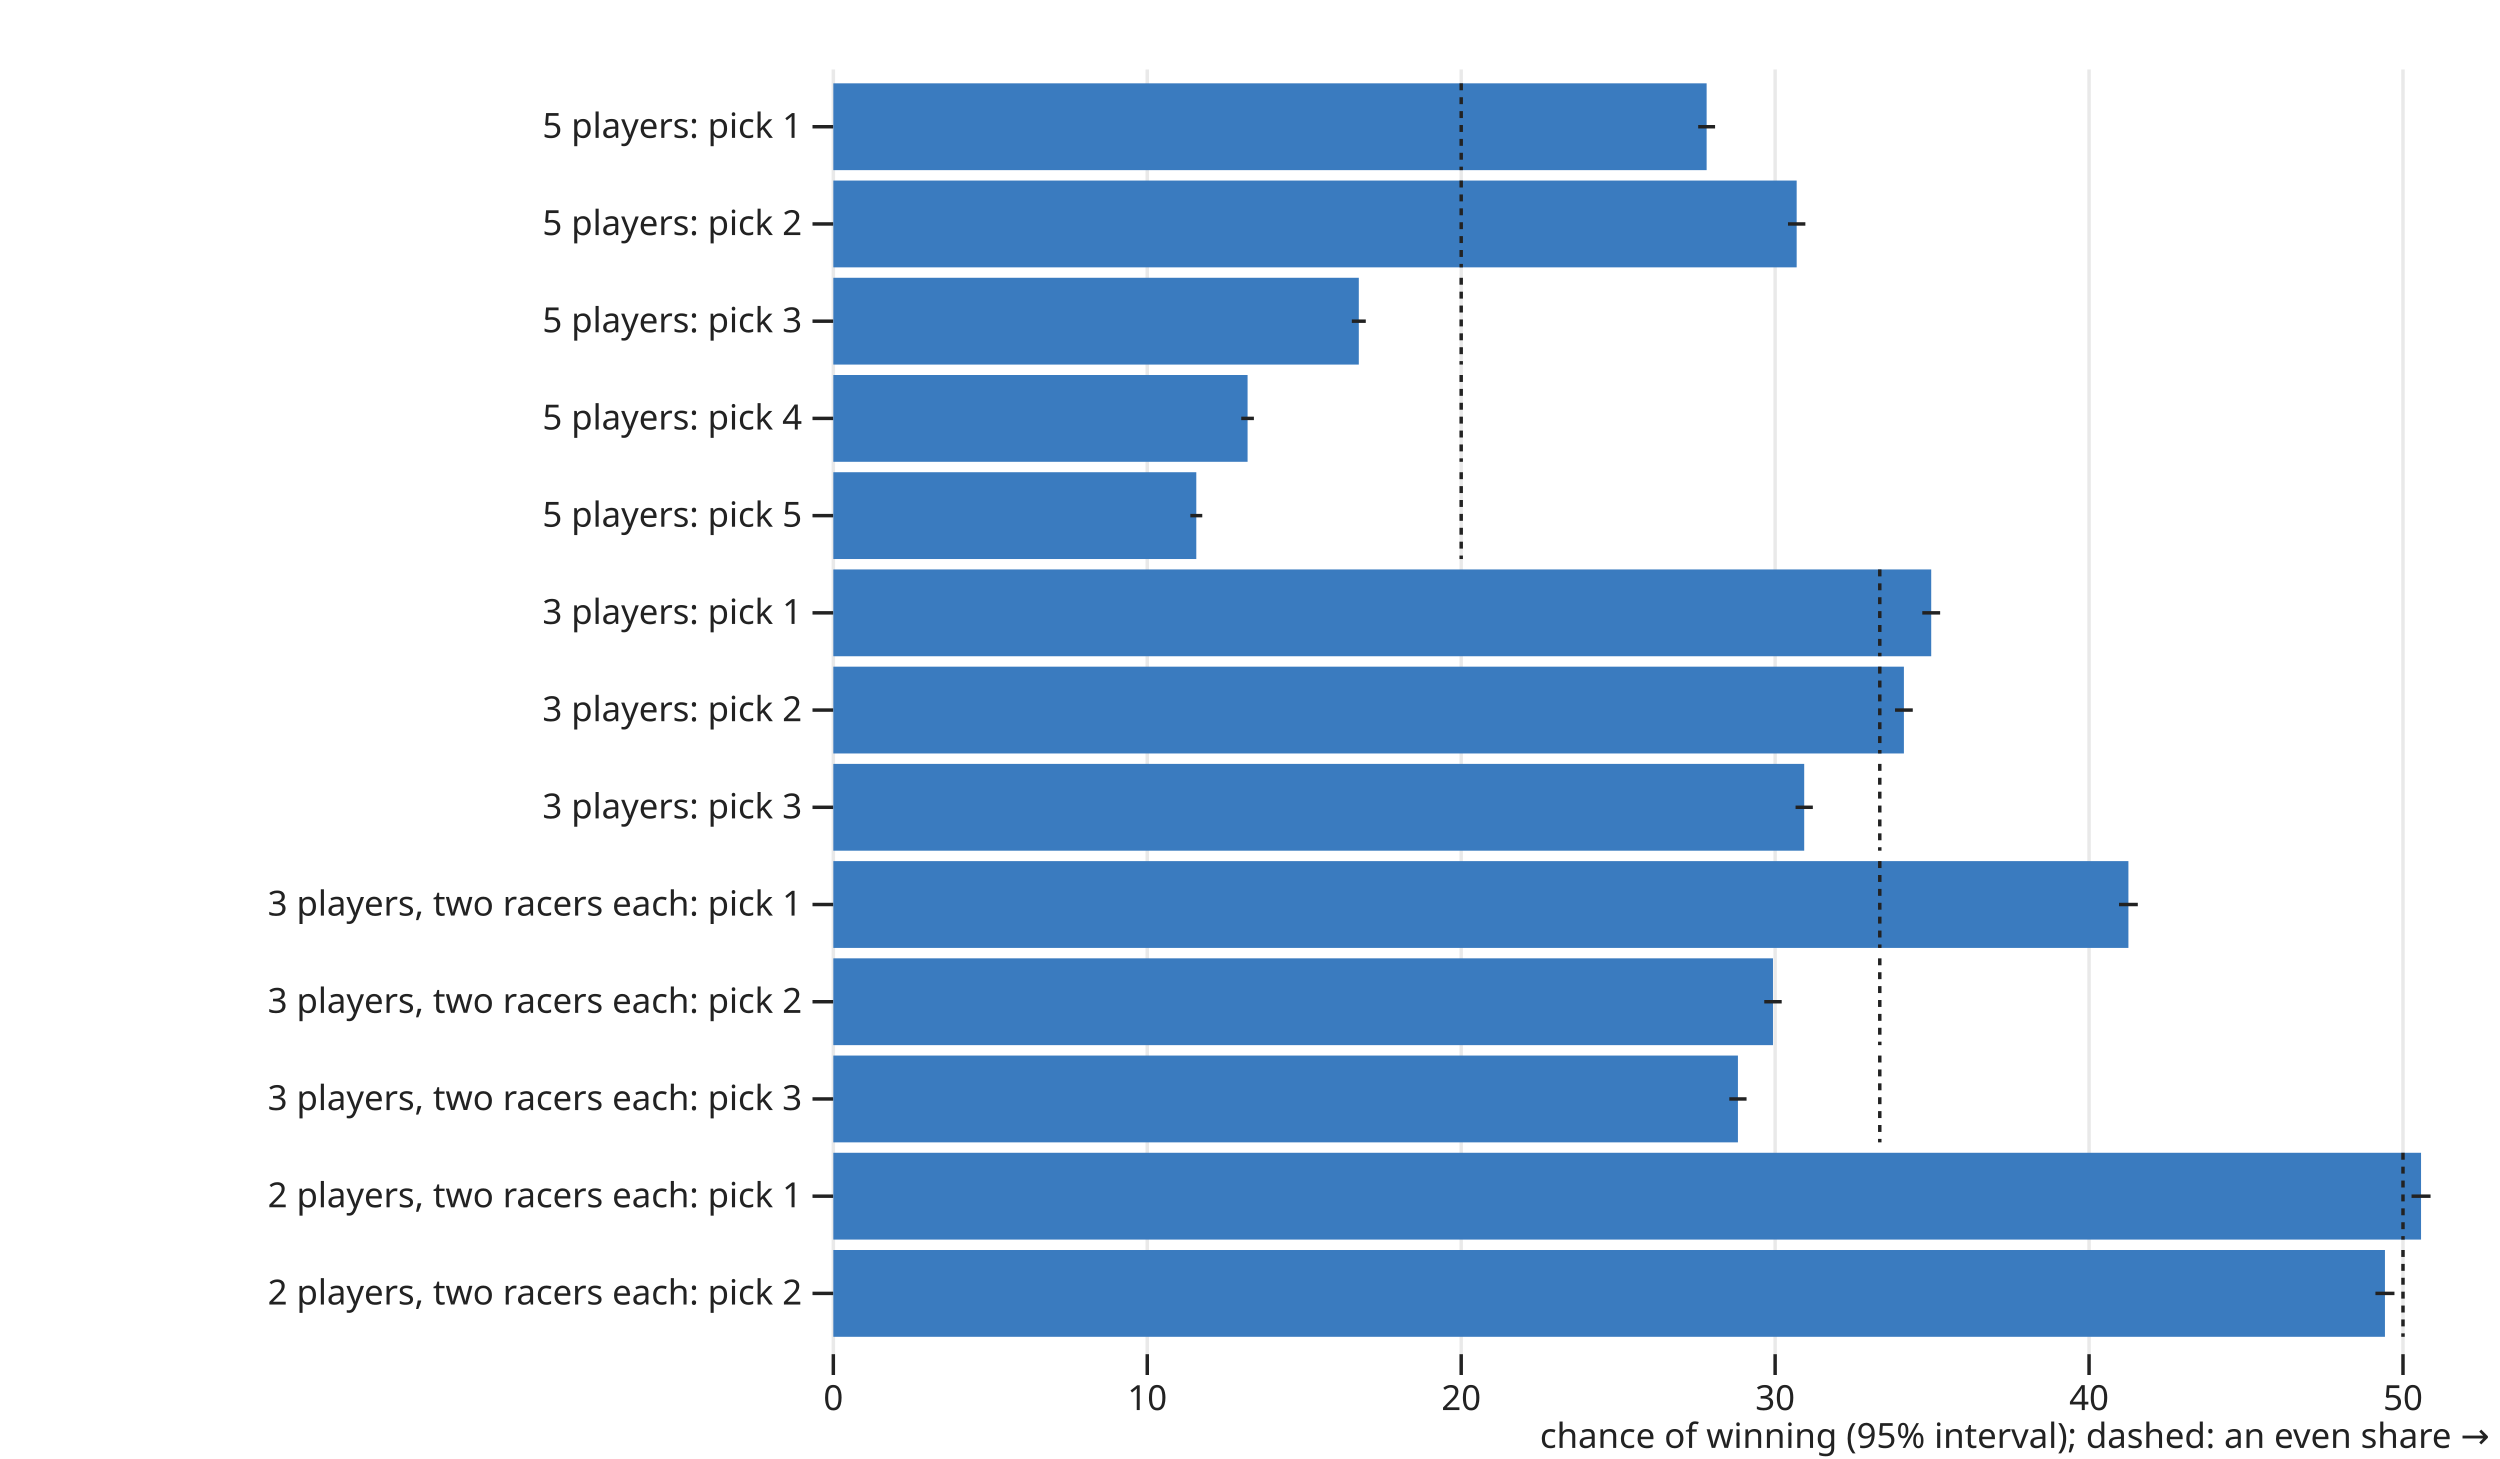
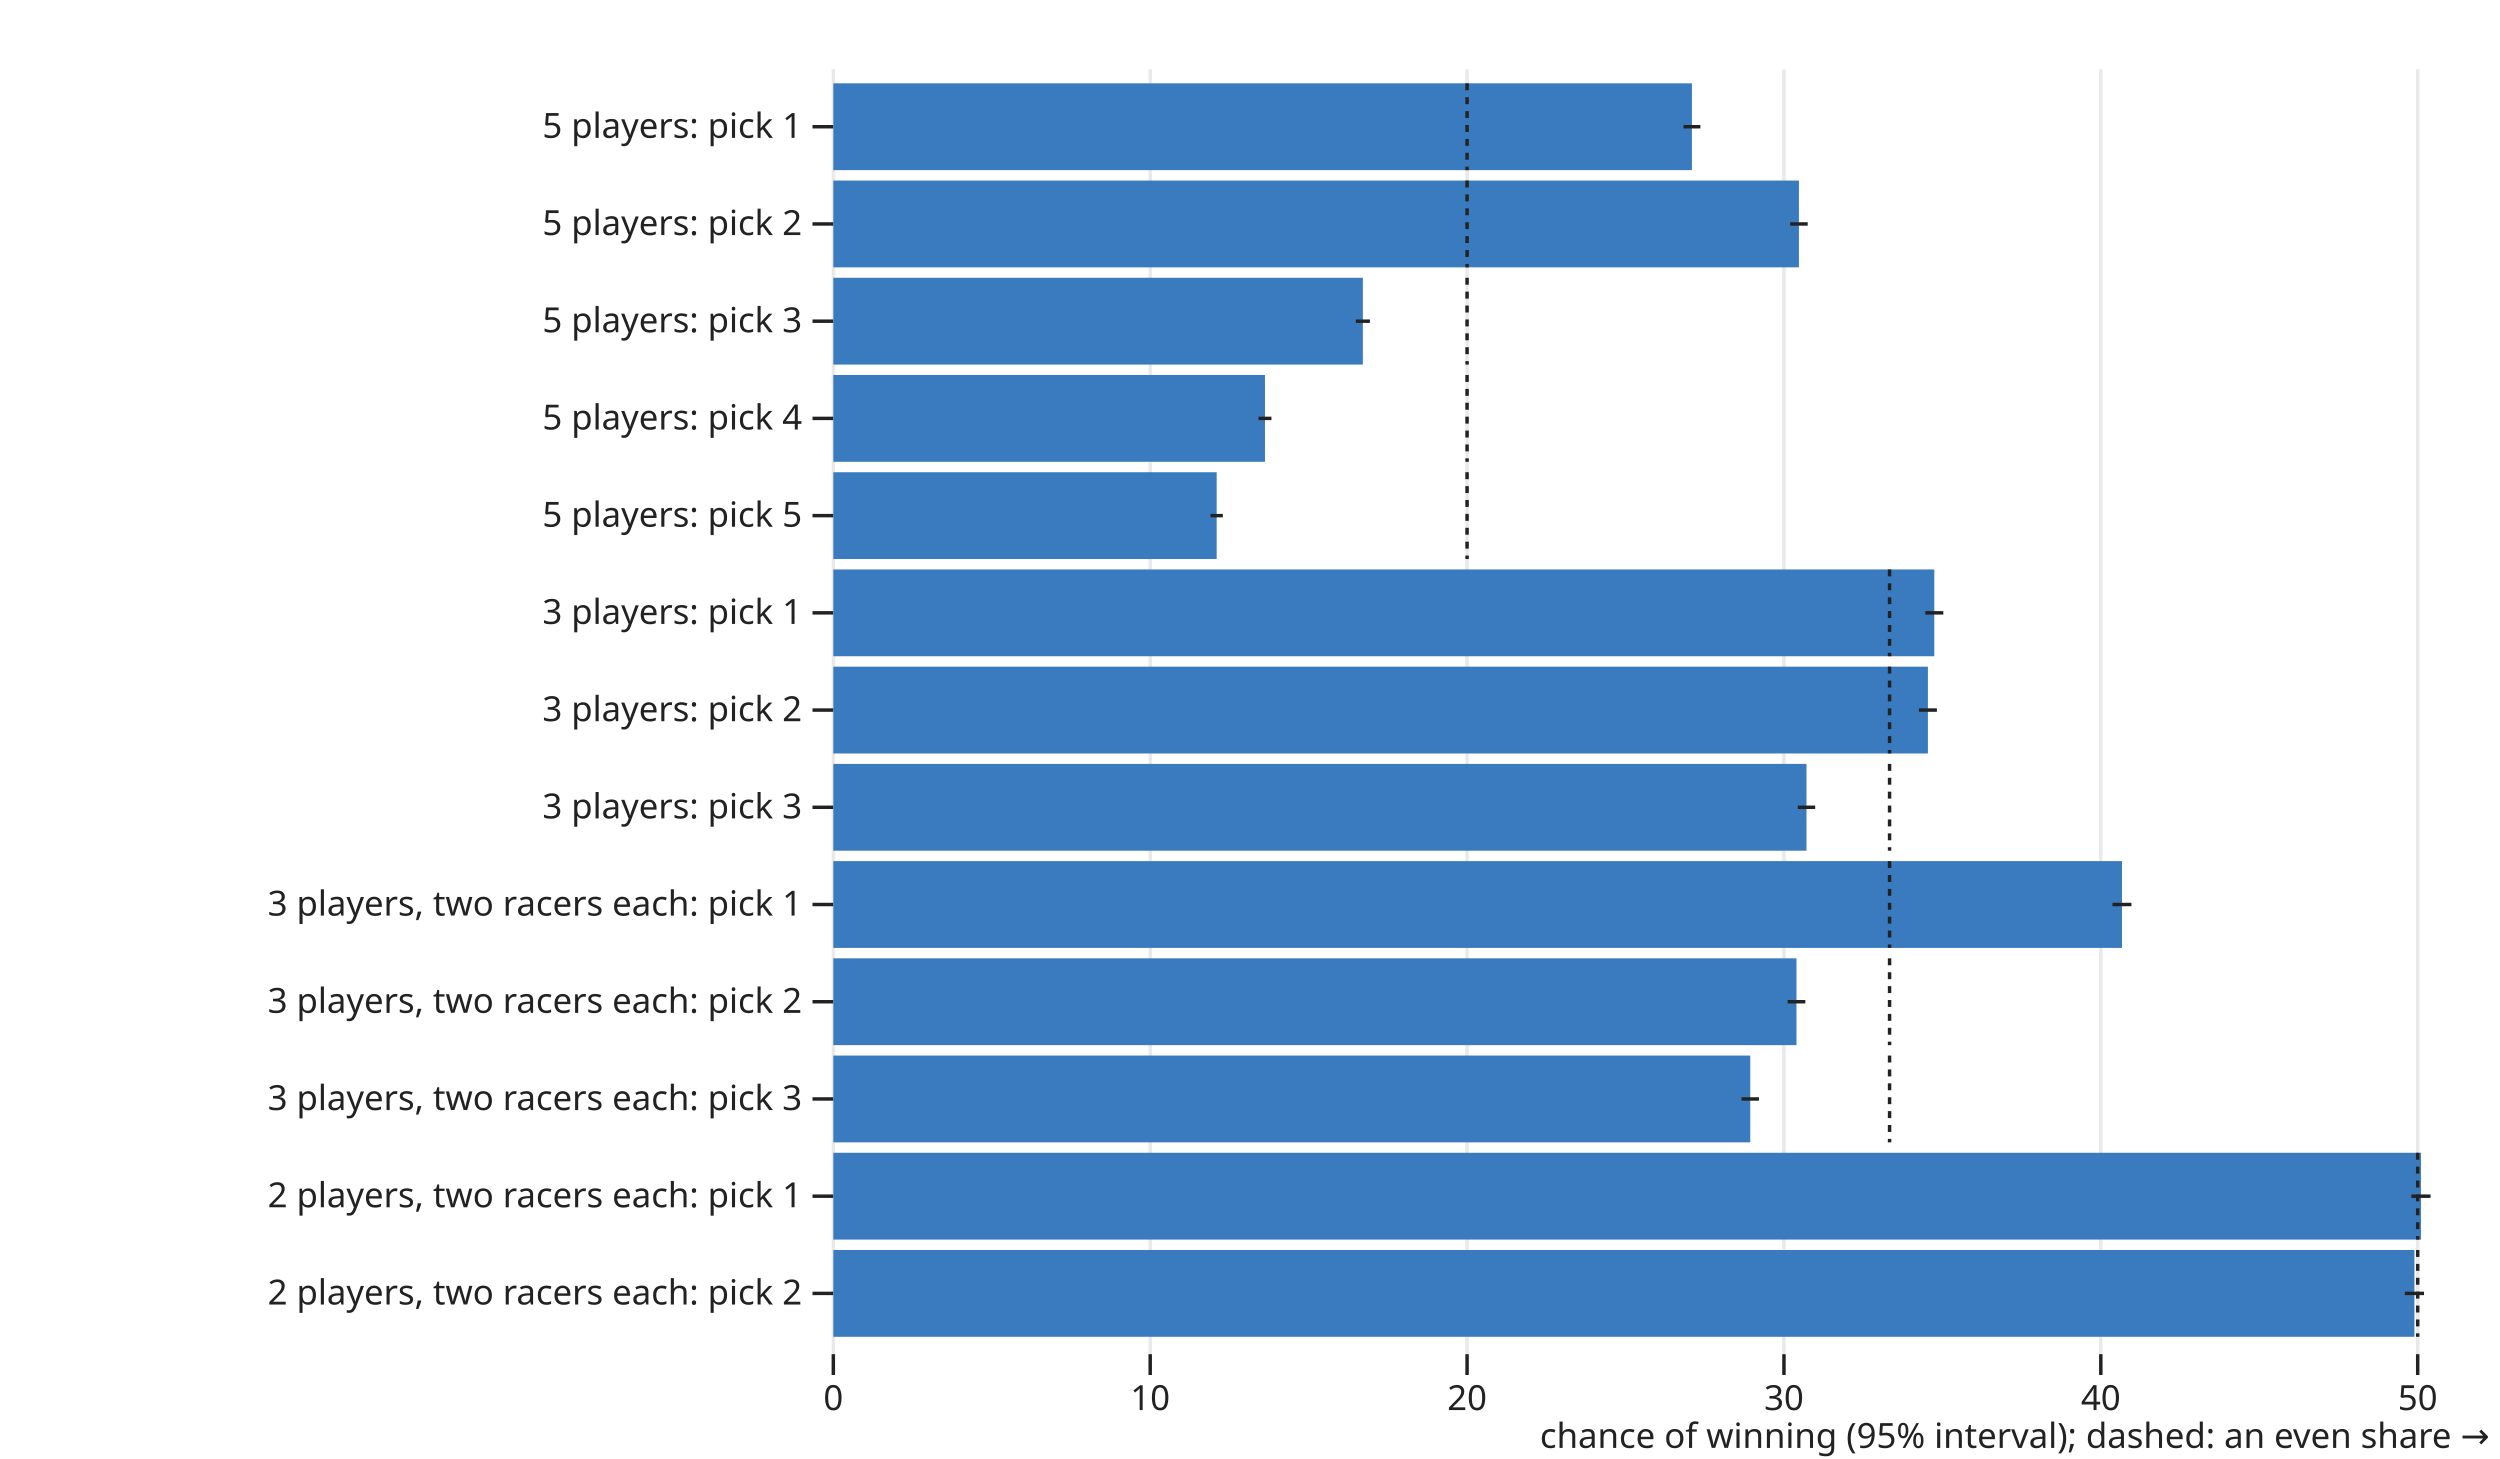
<svg xmlns="http://www.w3.org/2000/svg" class="plot-d6a7b5" fill="currentColor" font-family="system-ui, sans-serif" font-size="10" text-anchor="middle" width="720" height="420" viewBox="0 0 720 420" style="background: white; color: rgb(34, 34, 34);">
  <style>:where(.plot-d6a7b5) {
  --plot-background: white;
  display: block;
  height: auto;
  height: intrinsic;
  max-width: 100%;
}
:where(.plot-d6a7b5 text),
:where(.plot-d6a7b5 tspan) {
  white-space: pre;
}</style>
  <g aria-label="y-axis tick" aria-hidden="true" fill="none" stroke="currentColor" transform="translate(0,12.5)">
    <path transform="translate(240,24)" d="M0,0L-6,0" />
    <path transform="translate(240,52)" d="M0,0L-6,0" />
    <path transform="translate(240,80)" d="M0,0L-6,0" />
    <path transform="translate(240,108)" d="M0,0L-6,0" />
    <path transform="translate(240,136)" d="M0,0L-6,0" />
    <path transform="translate(240,164)" d="M0,0L-6,0" />
    <path transform="translate(240,192)" d="M0,0L-6,0" />
    <path transform="translate(240,220)" d="M0,0L-6,0" />
    <path transform="translate(240,248)" d="M0,0L-6,0" />
    <path transform="translate(240,276)" d="M0,0L-6,0" />
    <path transform="translate(240,304)" d="M0,0L-6,0" />
    <path transform="translate(240,332)" d="M0,0L-6,0" />
    <path transform="translate(240,360)" d="M0,0L-6,0" />
  </g>
  <g aria-label="y-axis tick label" text-anchor="end" transform="translate(-9,12.5)">
    <text y="0.32em" transform="translate(240,24)">5 players: pick 1</text>
    <text y="0.32em" transform="translate(240,52)">5 players: pick 2</text>
    <text y="0.32em" transform="translate(240,80)">5 players: pick 3</text>
    <text y="0.32em" transform="translate(240,108)">5 players: pick 4</text>
    <text y="0.32em" transform="translate(240,136)">5 players: pick 5</text>
    <text y="0.32em" transform="translate(240,164)">3 players: pick 1</text>
    <text y="0.32em" transform="translate(240,192)">3 players: pick 2</text>
    <text y="0.32em" transform="translate(240,220)">3 players: pick 3</text>
    <text y="0.32em" transform="translate(240,248)">3 players, two racers each: pick 1</text>
    <text y="0.32em" transform="translate(240,276)">3 players, two racers each: pick 2</text>
    <text y="0.32em" transform="translate(240,304)">3 players, two racers each: pick 3</text>
    <text y="0.32em" transform="translate(240,332)">2 players, two racers each: pick 1</text>
    <text y="0.32em" transform="translate(240,360)">2 players, two racers each: pick 2</text>
  </g>
  <g aria-label="x-grid" aria-hidden="true" stroke="currentColor" stroke-opacity="0.1">
    <line x1="240" x2="240" y1="20" y2="390" />
-     <line x1="330.412" x2="330.412" y1="20" y2="390" />
-     <line x1="420.825" x2="420.825" y1="20" y2="390" />
-     <line x1="511.237" x2="511.237" y1="20" y2="390" />
-     <line x1="601.65" x2="601.65" y1="20" y2="390" />
-     <line x1="692.062" x2="692.062" y1="20" y2="390" />
+     <line x1="331.259" x2="331.259" y1="20" y2="390" />
+     <line x1="422.518" x2="422.518" y1="20" y2="390" />
+     <line x1="513.777" x2="513.777" y1="20" y2="390" />
+     <line x1="605.037" x2="605.037" y1="20" y2="390" />
+     <line x1="696.296" x2="696.296" y1="20" y2="390" />
  </g>
  <g aria-label="x-axis tick" aria-hidden="true" fill="none" stroke="currentColor">
    <path transform="translate(240,390)" d="M0,0L0,6" />
-     <path transform="translate(330.4125,390)" d="M0,0L0,6" />
-     <path transform="translate(420.8249,390)" d="M0,0L0,6" />
-     <path transform="translate(511.2374,390)" d="M0,0L0,6" />
-     <path transform="translate(601.6498,390)" d="M0,0L0,6" />
-     <path transform="translate(692.0623,390)" d="M0,0L0,6" />
+     <path transform="translate(331.2591,390)" d="M0,0L0,6" />
+     <path transform="translate(422.5183,390)" d="M0,0L0,6" />
+     <path transform="translate(513.7774,390)" d="M0,0L0,6" />
+     <path transform="translate(605.0365,390)" d="M0,0L0,6" />
+     <path transform="translate(696.2957,390)" d="M0,0L0,6" />
  </g>
  <g aria-label="x-axis tick label" font-variant="tabular-nums" transform="translate(0,9)">
    <text y="0.71em" transform="translate(240,390)">0</text>
-     <text y="0.71em" transform="translate(330.4125,390)">10</text>
-     <text y="0.71em" transform="translate(420.8249,390)">20</text>
-     <text y="0.71em" transform="translate(511.2374,390)">30</text>
-     <text y="0.71em" transform="translate(601.6498,390)">40</text>
-     <text y="0.71em" transform="translate(692.0623,390)">50</text>
+     <text y="0.71em" transform="translate(331.2591,390)">10</text>
+     <text y="0.71em" transform="translate(422.5183,390)">20</text>
+     <text y="0.71em" transform="translate(513.7774,390)">30</text>
+     <text y="0.71em" transform="translate(605.0365,390)">40</text>
+     <text y="0.71em" transform="translate(696.2957,390)">50</text>
  </g>
  <g aria-label="x-axis label" text-anchor="end" transform="translate(17,27)">
    <text transform="translate(700,390)">chance of winning (95% interval); dashed: an even share →</text>
  </g>
  <g aria-label="bar" fill="#3a7bbf">
-     <rect x="240" width="251.51" y="24" height="25" />
-     <rect x="240" width="277.441" y="52" height="25" />
-     <rect x="240" width="151.337" y="80" height="25" />
-     <rect x="240" width="119.302" y="108" height="25" />
-     <rect x="240" width="104.535" y="136" height="25" />
-     <rect x="240" width="316.19" y="164" height="25" />
-     <rect x="240" width="308.325" y="192" height="25" />
-     <rect x="240" width="279.61" y="220" height="25" />
-     <rect x="240" width="372.983" y="248" height="25" />
-     <rect x="240" width="270.618" y="276" height="25" />
-     <rect x="240" width="260.523" y="304" height="25" />
-     <rect x="240" width="457.261" y="332" height="25" />
-     <rect x="240" width="446.864" y="360" height="25" />
+     <rect x="240" width="247.278" y="24" height="25" />
+     <rect x="240" width="278.088" y="52" height="25" />
+     <rect x="240" width="152.505" y="80" height="25" />
+     <rect x="240" width="124.317" y="108" height="25" />
+     <rect x="240" width="110.404" y="136" height="25" />
+     <rect x="240" width="317.083" y="164" height="25" />
+     <rect x="240" width="315.239" y="192" height="25" />
+     <rect x="240" width="280.269" y="220" height="25" />
+     <rect x="240" width="371.131" y="248" height="25" />
+     <rect x="240" width="277.385" y="276" height="25" />
+     <rect x="240" width="264.075" y="304" height="25" />
+     <rect x="240" width="457.236" y="332" height="25" />
+     <rect x="240" width="455.356" y="360" height="25" />
  </g>
  <g aria-label="rule" stroke="#222" transform="translate(0,12.5)">
-     <line x1="489.077" x2="493.942" y1="24" y2="24" />
-     <line x1="514.938" x2="519.944" y1="52" y2="52" />
-     <line x1="389.327" x2="393.347" y1="80" y2="80" />
-     <line x1="357.48" x2="361.124" y1="108" y2="108" />
-     <line x1="342.816" x2="346.254" y1="136" y2="136" />
-     <line x1="553.618" x2="558.762" y1="164" y2="164" />
-     <line x1="545.768" x2="550.881" y1="192" y2="192" />
-     <line x1="517.121" x2="522.098" y1="220" y2="220" />
-     <line x1="610.277" x2="615.689" y1="248" y2="248" />
-     <line x1="508.107" x2="513.129" y1="276" y2="276" />
-     <line x1="498.04" x2="503.007" y1="304" y2="304" />
-     <line x1="694.522" x2="700" y1="332" y2="332" />
-     <line x1="684.125" x2="689.603" y1="360" y2="360" />
+     <line x1="484.841" x2="489.715" y1="24" y2="24" />
+     <line x1="515.564" x2="520.612" y1="52" y2="52" />
+     <line x1="390.475" x2="394.534" y1="80" y2="80" />
+     <line x1="362.452" x2="366.182" y1="108" y2="108" />
+     <line x1="348.632" x2="352.177" y1="136" y2="136" />
+     <line x1="554.493" x2="559.673" y1="164" y2="164" />
+     <line x1="552.652" x2="557.827" y1="192" y2="192" />
+     <line x1="517.763" x2="522.775" y1="220" y2="220" />
+     <line x1="608.407" x2="613.855" y1="248" y2="248" />
+     <line x1="514.837" x2="519.933" y1="276" y2="276" />
+     <line x1="501.564" x2="506.586" y1="304" y2="304" />
+     <line x1="694.471" x2="700" y1="332" y2="332" />
+     <line x1="692.591" x2="698.12" y1="360" y2="360" />
  </g>
  <g aria-label="tick" stroke="#222" stroke-dasharray="2,2">
-     <line x1="420.825" x2="420.825" y1="24" y2="49" />
-     <line x1="420.825" x2="420.825" y1="52" y2="77" />
-     <line x1="420.825" x2="420.825" y1="80" y2="105" />
-     <line x1="420.825" x2="420.825" y1="108" y2="133" />
-     <line x1="420.825" x2="420.825" y1="136" y2="161" />
-     <line x1="541.375" x2="541.375" y1="164" y2="189" />
-     <line x1="541.375" x2="541.375" y1="192" y2="217" />
-     <line x1="541.375" x2="541.375" y1="220" y2="245" />
-     <line x1="541.375" x2="541.375" y1="248" y2="273" />
-     <line x1="541.375" x2="541.375" y1="276" y2="301" />
-     <line x1="541.375" x2="541.375" y1="304" y2="329" />
-     <line x1="692.062" x2="692.062" y1="332" y2="357" />
-     <line x1="692.062" x2="692.062" y1="360" y2="385" />
+     <line x1="422.518" x2="422.518" y1="24" y2="49" />
+     <line x1="422.518" x2="422.518" y1="52" y2="77" />
+     <line x1="422.518" x2="422.518" y1="80" y2="105" />
+     <line x1="422.518" x2="422.518" y1="108" y2="133" />
+     <line x1="422.518" x2="422.518" y1="136" y2="161" />
+     <line x1="544.197" x2="544.197" y1="164" y2="189" />
+     <line x1="544.197" x2="544.197" y1="192" y2="217" />
+     <line x1="544.197" x2="544.197" y1="220" y2="245" />
+     <line x1="544.197" x2="544.197" y1="248" y2="273" />
+     <line x1="544.197" x2="544.197" y1="276" y2="301" />
+     <line x1="544.197" x2="544.197" y1="304" y2="329" />
+     <line x1="696.296" x2="696.296" y1="332" y2="357" />
+     <line x1="696.296" x2="696.296" y1="360" y2="385" />
  </g>
</svg>
